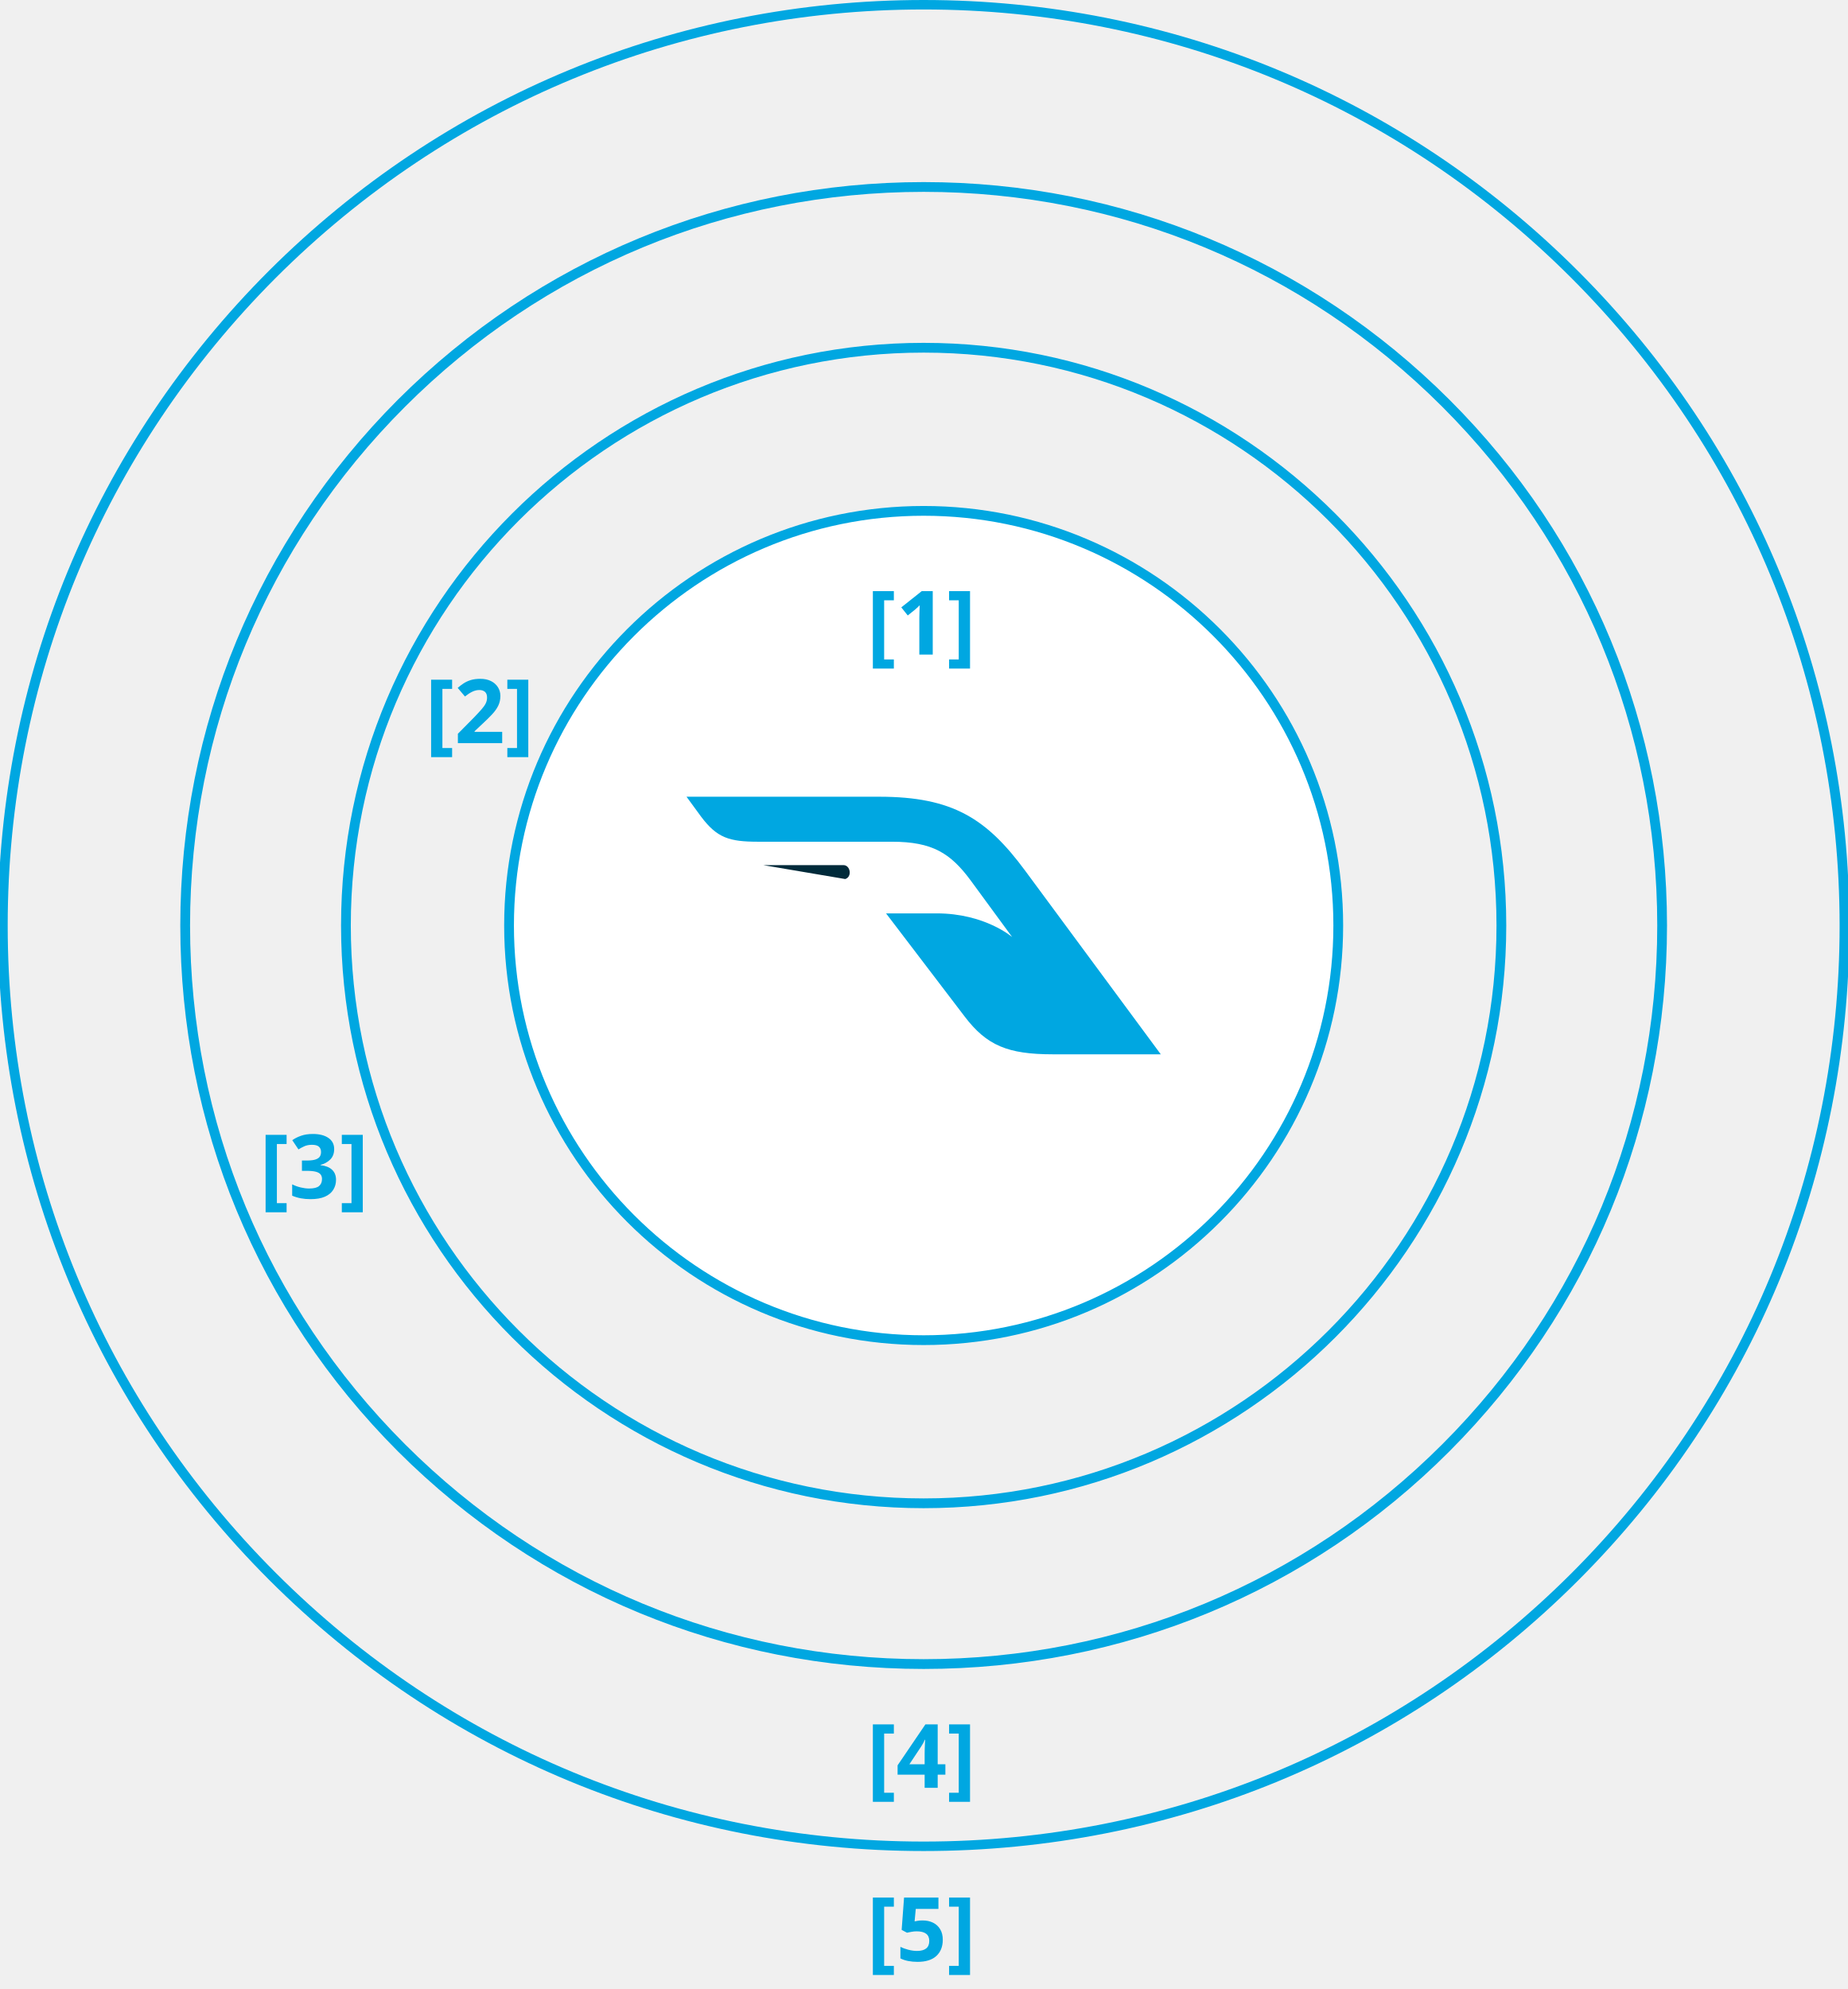
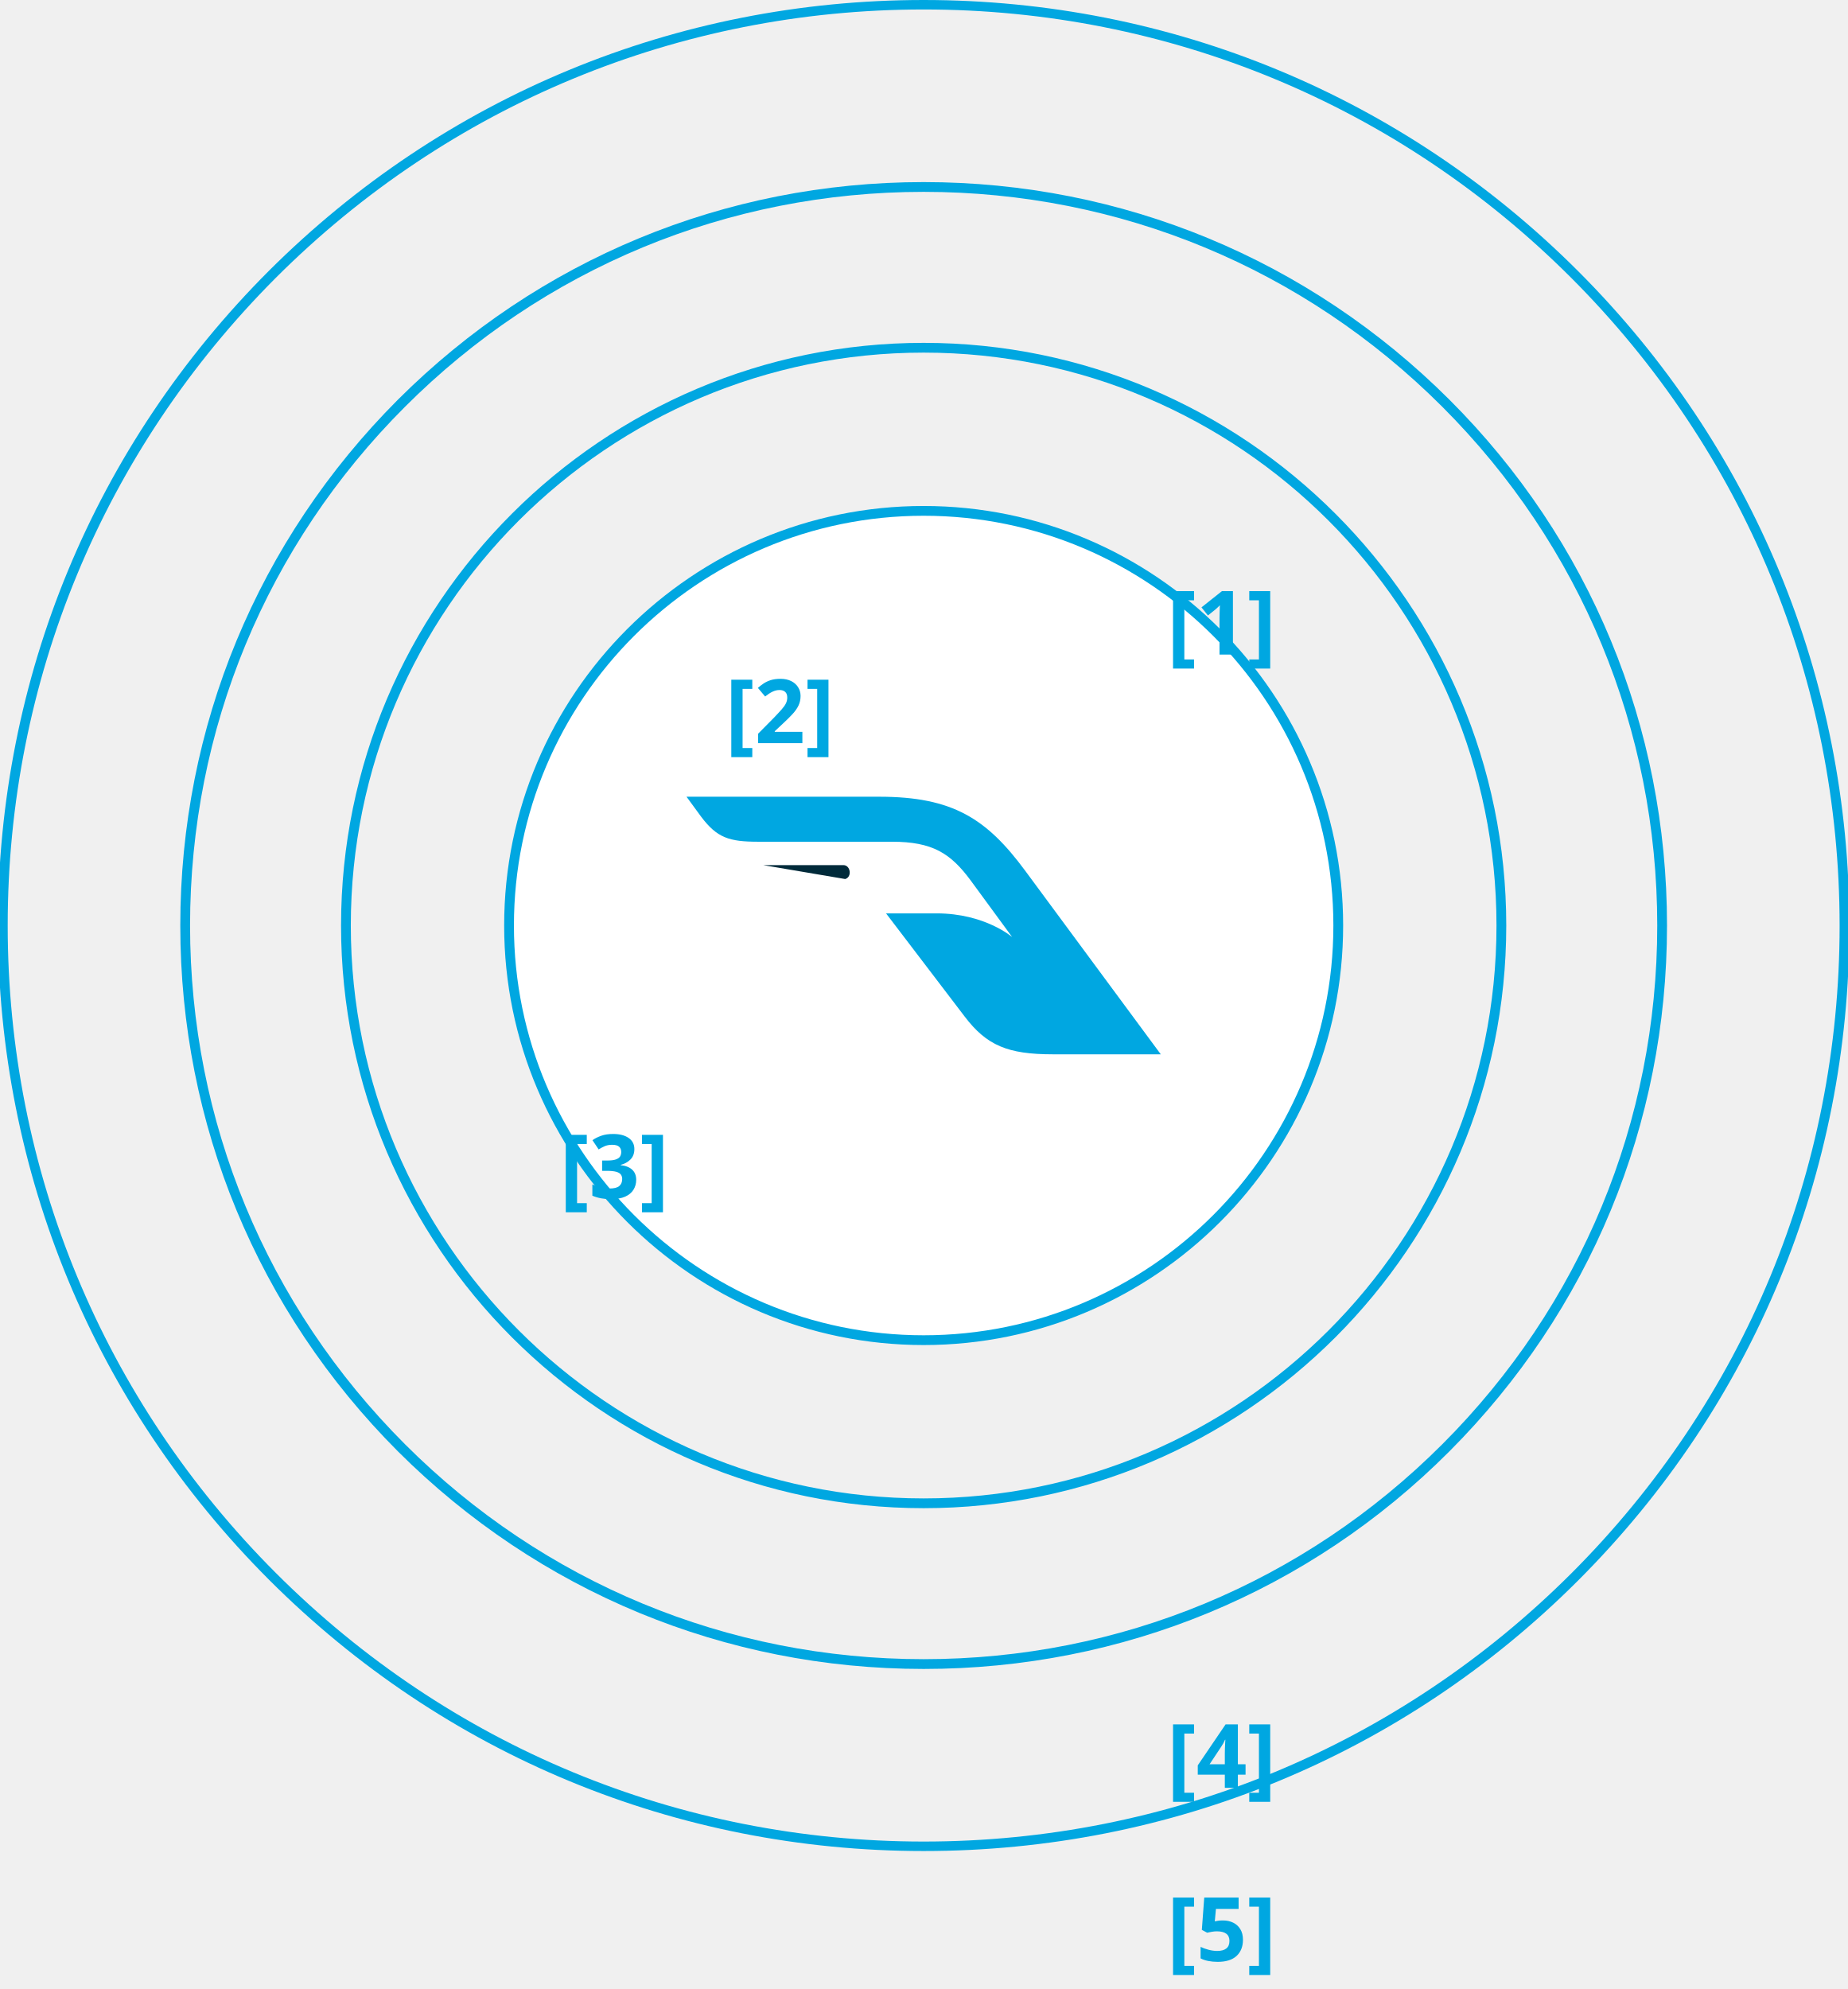
- <svg xmlns="http://www.w3.org/2000/svg" version="1.1" id="Layer_1" x="0px" y="0px" viewBox="0 0 624 671.8" style="enable-background:new 0 0 624 671.8;" xml:space="preserve">
+ <svg xmlns="http://www.w3.org/2000/svg" id="Layer_1" x="0px" y="0px" style="enable-background:new 0 0 624 671.8" version="1.1" viewBox="0 0 624 671.8" xml:space="preserve">
  <g>
    <g>
-       <circle style="fill:#FFFFFF;" cx="312" cy="312.6" r="140" />
-       <path style="fill:#00A7E1;" d="M312,454.3c-78.1,0-141.7-63.6-141.7-141.7S233.9,170.9,312,170.9s141.7,63.6,141.7,141.7    S390.1,454.3,312,454.3z M312,174.2c-76.3,0-138.4,62.1-138.4,138.4c0,76.3,62.1,138.4,138.4,138.4s138.4-62.1,138.4-138.4    C450.4,236.3,388.3,174.2,312,174.2z" />
+       <circle cx="312" cy="312.6" r="140" style="fill:#FFFFFF" />
+       <path d="M312,454.3c-78.1,0-141.7-63.6-141.7-141.7S233.9,170.9,312,170.9s141.7,63.6,141.7,141.7    S390.1,454.3,312,454.3z M312,174.2c-76.3,0-138.4,62.1-138.4,138.4c0,76.3,62.1,138.4,138.4,138.4s138.4-62.1,138.4-138.4    C450.4,236.3,388.3,174.2,312,174.2z" style="fill:#00A7E1" />
    </g>
    <g>
      <g>
-         <path style="fill:#002A3A;" d="M257.8,292.2l27.1,0c2.4,0,3.    4,0.6,4.7,2.4l6,8.2C295.7,302.8,285,295.2,257.8,292.2" />
+         <path d="M257.8,292.2l27.1,0c2.4,0,3.    4,0.6,4.7,2.4l6,8.2C295.7,302.8,285,295.2,257.8,292.2" style="fill:#002A3A" />
      </g>
      <g>
-         <path style="fill:#00A7E1;" d="M392.1,356.1h-36.5c-15.2,0-22.3-3-29.7-12.7l-26.6-34.9h17.1c16.3,0,25.5,8,25.5,8l-14-19.1     c-6.8-9.2-12.9-13.1-26.6-13.1h-45.2c-9.8,0-13.9-1.3-19.3-8.5l-4.9-6.7H297c24.8,0,36.3,7.4,49.3,25L392.1,356.1z" />
+         <path d="M392.1,356.1h-36.5c-15.2,0-22.3-3-29.7-12.7l-26.6-34.9h17.1c16.3,0,25.5,8,25.5,8l-14-19.1     c-6.8-9.2-12.9-13.1-26.6-13.1h-45.2c-9.8,0-13.9-1.3-19.3-8.5l-4.9-6.7H297c24.8,0,36.3,7.4,49.3,25L392.1,356.1z" style="fill:#00A7E1" />
      </g>
    </g>
    <g>
-       <path style="fill:#00A7E1;" d="M312,509.4c-108.5,0-196.8-88.3-196.8-196.8c0-108.5,88.3-196.8,196.8-196.8    s196.8,88.3,196.8,196.8C508.8,421.1,420.5,509.4,312,509.4z M312,119.1c-106.7,0-193.5,86.8-193.5,193.5S205.3,506.1,312,506.1    c106.7,0,193.5-86.8,193.5-193.5S418.7,119.1,312,119.1z" />
+       <path d="M312,509.4c-108.5,0-196.8-88.3-196.8-196.8c0-108.5,88.3-196.8,196.8-196.8    s196.8,88.3,196.8,196.8C508.8,421.1,420.5,509.4,312,509.4z M312,119.1c-106.7,0-193.5,86.8-193.5,193.5S205.3,506.1,312,506.1    c106.7,0,193.5-86.8,193.5-193.5S418.7,119.1,312,119.1z" style="fill:#00A7E1" />
    </g>
    <g>
-       <path style="fill:#00A7E1;" d="M312,563.7c-67.1,0-130.1-26.1-177.6-73.5C87,442.7,60.9,379.7,60.9,312.6S87,182.5,134.4,135    C181.9,87.6,244.9,61.5,312,61.5S442.1,87.6,489.6,135s73.5,110.5,73.5,177.6S537,442.7,489.6,490.2S379.1,563.7,312,563.7z     M312,64.8c-66.2,0-128.4,25.8-175.2,72.6c-46.8,46.8-72.6,109-72.6,175.2c0,66.2,25.8,128.4,72.6,175.2    c46.8,46.8,109,72.6,175.2,72.6s128.4-25.8,175.2-72.6c46.8-46.8,72.6-109,72.6-175.2S534,184.2,487.2,137.4    C440.4,90.6,378.2,64.8,312,64.8z" />
+       <path d="M312,563.7c-67.1,0-130.1-26.1-177.6-73.5C87,442.7,60.9,379.7,60.9,312.6S87,182.5,134.4,135    C181.9,87.6,244.9,61.5,312,61.5S442.1,87.6,489.6,135s73.5,110.5,73.5,177.6S537,442.7,489.6,490.2S379.1,563.7,312,563.7z     M312,64.8c-66.2,0-128.4,25.8-175.2,72.6c-46.8,46.8-72.6,109-72.6,175.2c0,66.2,25.8,128.4,72.6,175.2    c46.8,46.8,109,72.6,175.2,72.6s128.4-25.8,175.2-72.6c46.8-46.8,72.6-109,72.6-175.2S534,184.2,487.2,137.4    C440.4,90.6,378.2,64.8,312,64.8z" style="fill:#00A7E1" />
    </g>
    <g>
-       <path style="fill:#00A7E1;" d="M312,625.2c-83.5,0-162-32.5-221.1-91.6c-59-59-91.6-137.6-91.6-221.1c0-83.5,32.5-162,91.6-221.1    C150,32.5,228.5,0,312,0c83.5,0,162,32.5,221.1,91.6c59,59,91.6,137.6,91.6,221.1c0,83.5-32.5,162-91.6,221.1    S395.5,625.2,312,625.2z M312,3.2c-82.6,0-160.3,32.2-218.8,90.6C34.8,152.3,2.6,230,2.6,312.6s32.2,160.3,90.6,218.7    C151.7,589.8,229.4,622,312,622s160.3-32.2,218.8-90.6c58.4-58.4,90.6-136.1,90.6-218.7s-32.2-160.3-90.6-218.8    C472.3,35.4,394.6,3.2,312,3.2z" />
+       <path d="M312,625.2c-83.5,0-162-32.5-221.1-91.6c-59-59-91.6-137.6-91.6-221.1c0-83.5,32.5-162,91.6-221.1    C150,32.5,228.5,0,312,0c83.5,0,162,32.5,221.1,91.6c59,59,91.6,137.6,91.6,221.1c0,83.5-32.5,162-91.6,221.1    S395.5,625.2,312,625.2z M312,3.2c-82.6,0-160.3,32.2-218.8,90.6C34.8,152.3,2.6,230,2.6,312.6s32.2,160.3,90.6,218.7    C151.7,589.8,229.4,622,312,622s160.3-32.2,218.8-90.6c58.4-58.4,90.6-136.1,90.6-218.7s-32.2-160.3-90.6-218.8    C472.3,35.4,394.6,3.2,312,3.2z" style="fill:#00A7E1" />
    </g>
  </g>
  <g>
-     <text transform="matrix(1 0 0 1 292.7507 221.0839)" style="fill:#00A7E1; font-family:'Titillium Web', sans-serif; font-weight:600; font-size:30px;">[1]</text>
+     <text style="fill:#00A7E1;font-family:'Titillium Web', sans-serif;font-weight:600;font-size:30px" transform="matrix(1 0 0 1 292.7507 221.0839)">
+             [1]
+         </text>
  </g>
  <g>
-     <text transform="matrix(1 0 0 1 143.5339 250.996)" style="fill:#00A7E1; font-family:'Titillium Web', sans-serif; font-weight:600; font-size:30px;">[2]</text>
+     <text style="fill:#00A7E1;font-family:'Titillium Web', sans-serif;font-weight:600;font-size:30px" transform="matrix(1 0 0 1 143.5339 250.996)">
+             [2]
+         </text>
  </g>
  <g>
-     <text transform="matrix(1 0 0 1 87.6237 404.7265)" style="fill:#00A7E1; font-family:'Titillium Web', sans-serif; font-weight:600; font-size:30px;">[3]</text>
+     <text style="fill:#00A7E1;font-family:'Titillium Web', sans-serif;font-weight:600;font-size:30px" transform="matrix(1 0 0 1 87.6237 404.7265)">
+             [3]
+         </text>
  </g>
  <g>
-     <text transform="matrix(1 0 0 1 292.7507 603.8534)" style="fill:#00A7E1; font-family:'Titillium Web', sans-serif; font-weight:600; font-size:30px;">[4]</text>
+     <text style="fill:#00A7E1;font-family:'Titillium Web', sans-serif;font-weight:600;font-size:30px" transform="matrix(1 0 0 1 292.7507 603.8534)">
+             [4]
+         </text>
  </g>
  <g>
-     <text transform="matrix(1 0 0 1 292.7507 662.3339)" style="fill:#00A7E1; font-family:'Titillium Web', sans-serif; font-weight:600; font-size:30px;">[5]</text>
+     <text style="fill:#00A7E1;font-family:'Titillium Web', sans-serif;font-weight:600;font-size:30px" transform="matrix(1 0 0 1 292.7507 662.3339)">
+             [5]
+         </text>
  </g>
</svg>
